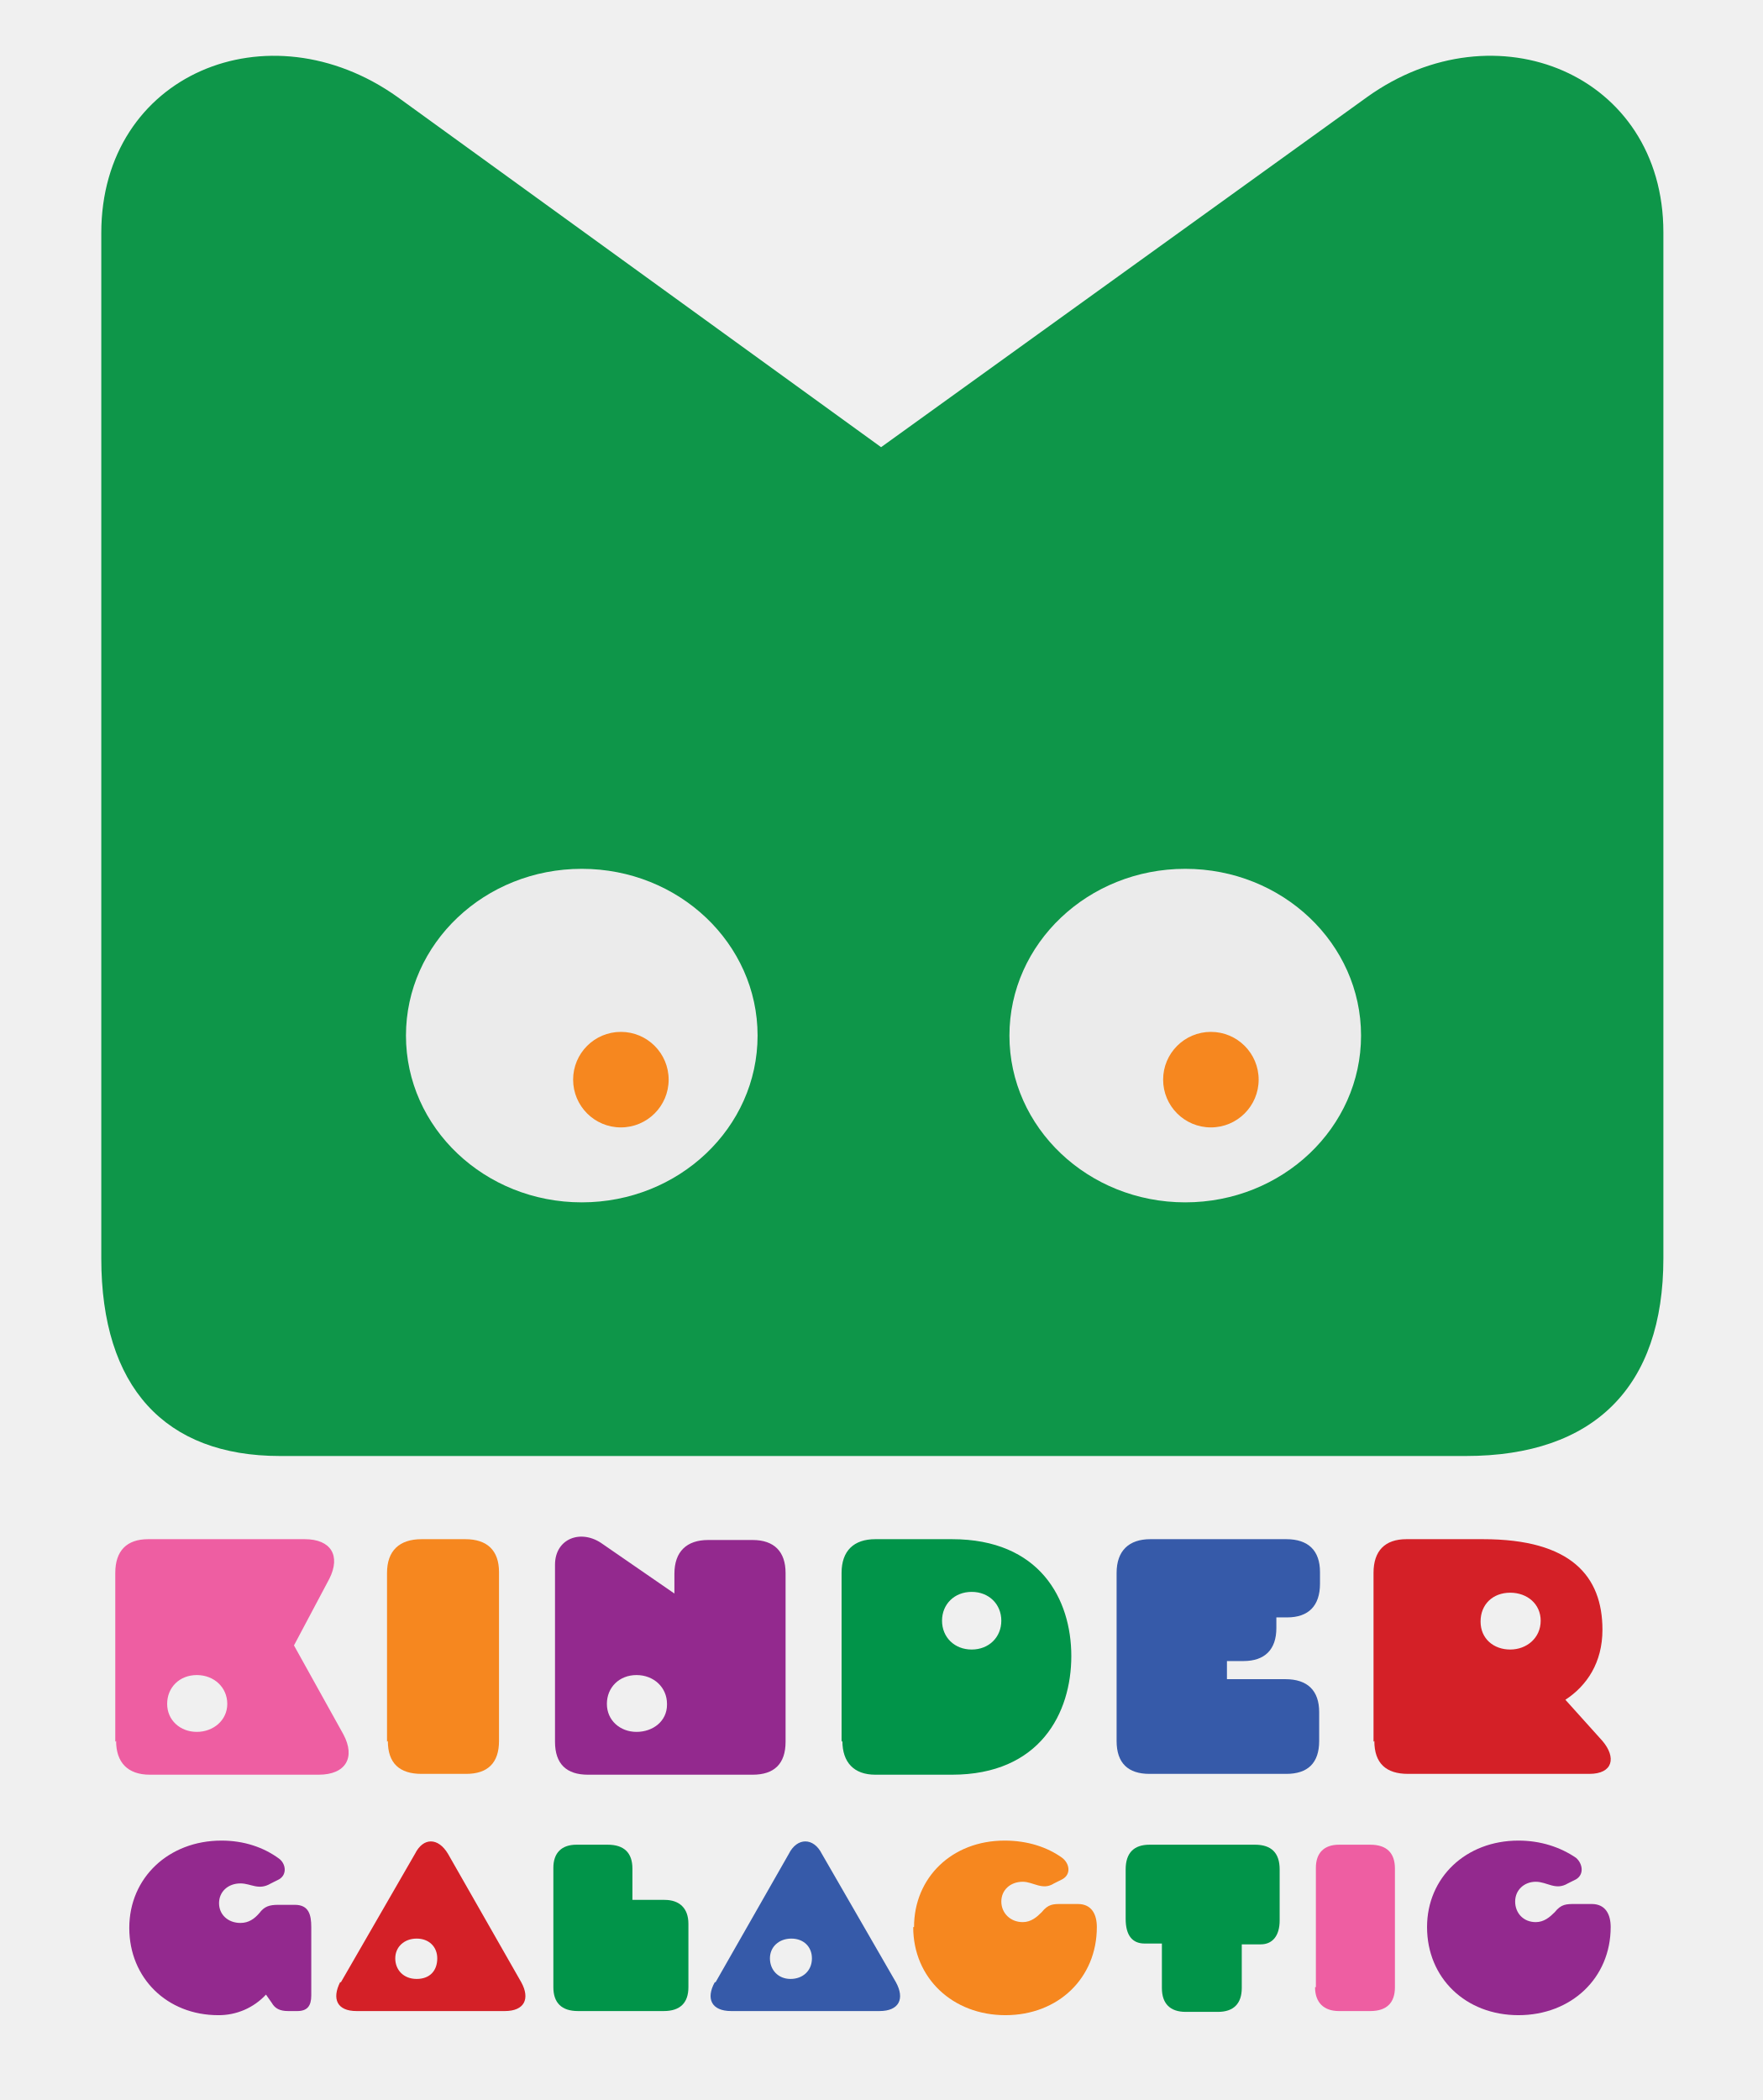
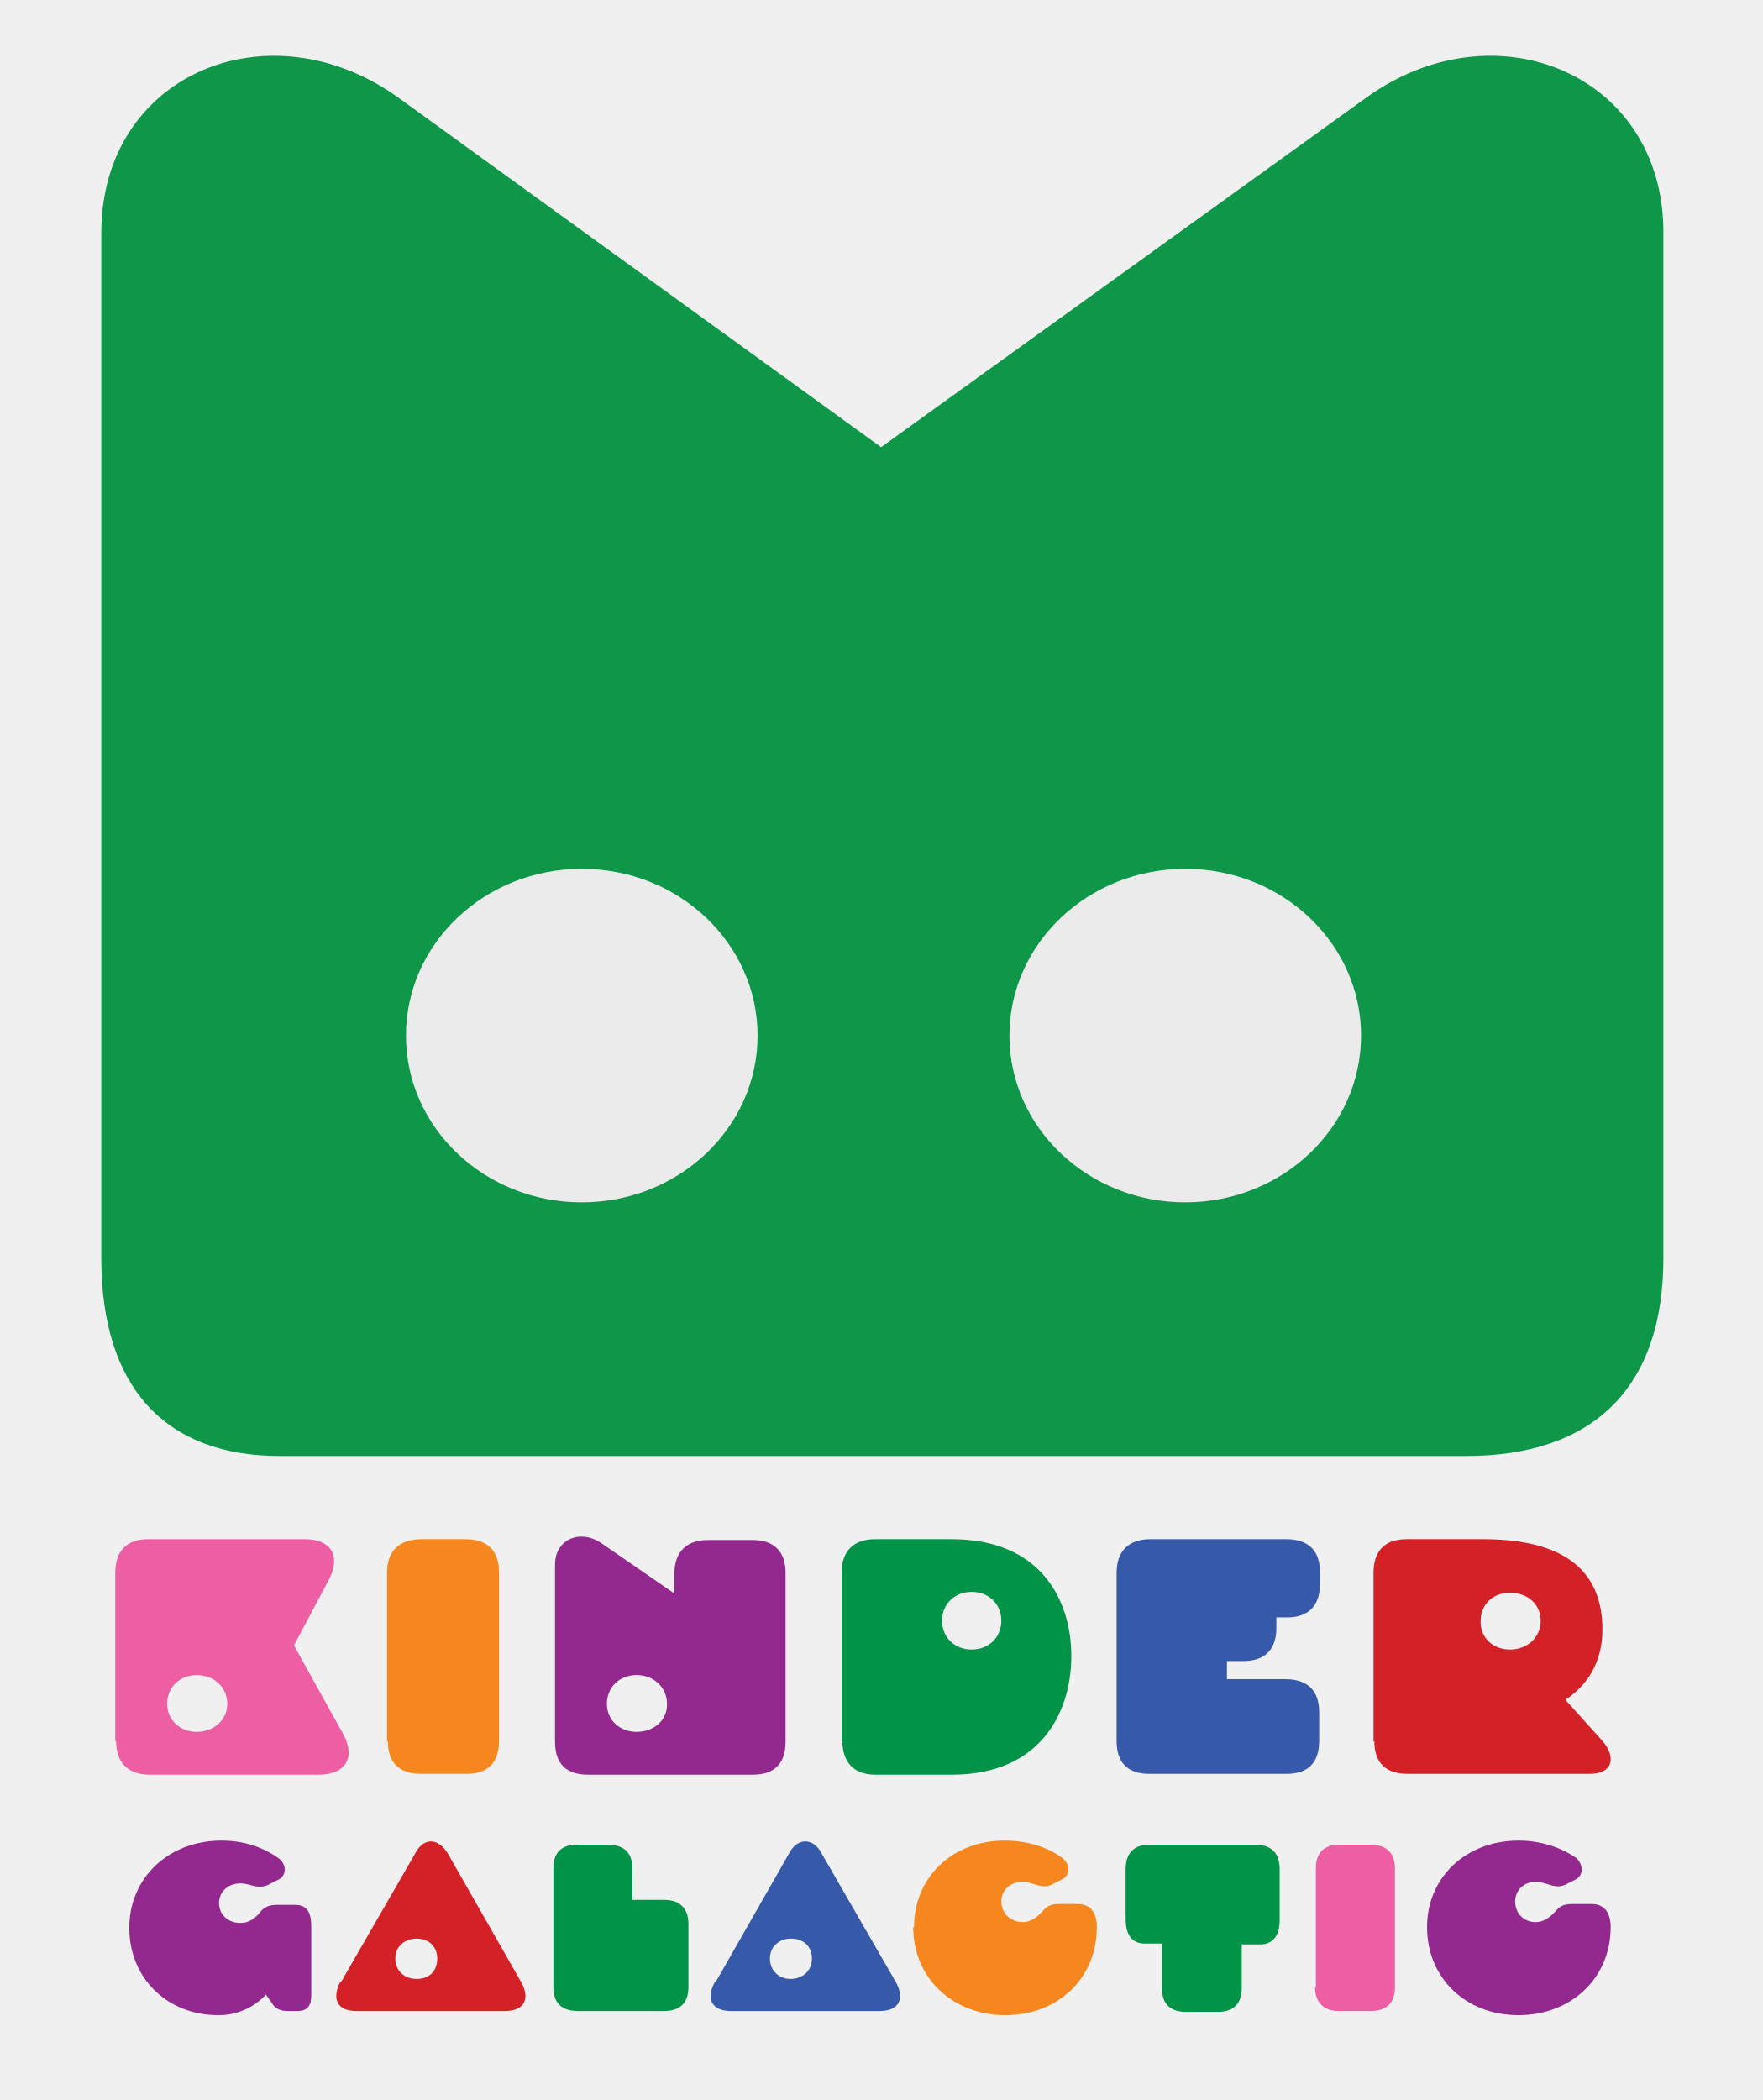
<svg xmlns="http://www.w3.org/2000/svg" viewBox="0 0 214 255">
  <defs>
    <mask id="eye-mask-left">
      <ellipse class="eye-mask eye-mask-left" cx="317.9" cy="644.5" rx="115.7" ry="109.9" fill="white" />
    </mask>
    <mask id="eye-mask-right">
      <ellipse class="eye-mask eye-mask-right" cx="712.7" cy="644.5" rx="115.7" ry="109.9" fill="white" />
    </mask>
  </defs>
  <path d="M14,211.5L14,191C14,188.3 15.4,186.9 18,186.9L37,186.9C40.2,186.9 41.4,188.9 40,191.7L35.7,199.8L41.7,210.6C43.2,213.4 42,215.5 38.7,215.5L18.2,215.5C15.5,215.5 14.1,214 14.1,211.4L14,211.5ZM27.6,206.9C27.6,204.9 26,203.4 23.9,203.4C21.8,203.4 20.3,204.9 20.3,206.9C20.3,208.9 21.9,210.3 23.9,210.3C25.9,210.3 27.6,208.9 27.6,206.9Z" style="fill:rgb(238,94,162);fill-rule:nonzero;" />
  <path d="M47,211.5L47,191C47,188.3 48.5,186.9 51.2,186.9L56.5,186.9C59.2,186.9 60.6,188.3 60.6,190.9L60.6,211.4C60.6,214.1 59.2,215.4 56.6,215.4L51.2,215.4C48.5,215.4 47.1,214.1 47.1,211.4L47,211.5Z" style="fill:rgb(246,135,31);fill-rule:nonzero;" />
  <path d="M67.4,211.5L67.4,190C67.4,186.8 70.6,185.6 73.2,187.5L81.9,193.5L81.9,191.1C81.9,188.4 83.4,187 86,187L91.4,187C94,187 95.4,188.4 95.4,191L95.4,211.5C95.4,214.2 94,215.5 91.4,215.5L71.4,215.5C68.8,215.5 67.4,214.2 67.4,211.5ZM81,206.9C81,204.9 79.4,203.4 77.3,203.4C75.2,203.4 73.7,204.9 73.7,206.9C73.7,208.9 75.3,210.3 77.3,210.3C79.3,210.3 81,209 81,207L81,206.9Z" style="fill:rgb(147,41,142);fill-rule:nonzero;" />
  <path d="M102.2,211.5L102.2,191C102.2,188.3 103.7,186.9 106.3,186.9L115.6,186.9C126.3,186.9 130.1,194.2 130.1,201.1C130.1,208 126.3,215.5 115.6,215.5L106.3,215.5C103.7,215.5 102.3,214 102.3,211.4L102.2,211.5ZM121.6,196.8C121.6,194.8 120.1,193.3 118,193.3C115.9,193.3 114.4,194.8 114.4,196.8C114.4,198.8 115.9,200.3 118,200.3C120.1,200.3 121.6,198.8 121.6,196.8Z" style="fill:rgb(1,148,73);fill-rule:nonzero;" />
  <path d="M135.6,211.5L135.6,191C135.6,188.3 137.1,186.9 139.7,186.9L156.2,186.9C158.9,186.9 160.3,188.3 160.3,190.9L160.3,192.3C160.3,195 158.9,196.4 156.3,196.4L155,196.4L155,197.7C155,200.3 153.6,201.7 151,201.7L149,201.7L149,203.9L156.1,203.9C158.8,203.9 160.2,205.3 160.2,207.9L160.2,211.4C160.2,214.1 158.8,215.4 156.2,215.4L139.6,215.4C137,215.4 135.6,214.1 135.6,211.4L135.6,211.5Z" style="fill:rgb(54,90,169);fill-rule:nonzero;" />
  <path d="M166.8,211.5L166.8,191C166.8,188.3 168.2,186.9 170.8,186.9L180.1,186.9C190.8,186.9 194.6,191.4 194.6,197.9C194.6,201.9 192.7,204.7 190.1,206.4L194.6,211.4C196.3,213.4 195.9,215.4 193,215.4L171,215.4C168.3,215.4 166.9,214.1 166.9,211.4L166.8,211.5ZM187.1,196.8C187.1,194.8 185.5,193.4 183.4,193.4C181.3,193.4 179.8,194.8 179.8,196.9C179.8,199 181.4,200.3 183.4,200.3C185.4,200.3 187.1,198.9 187.1,196.8Z" style="fill:rgb(212,32,39);fill-rule:nonzero;" />
  <path d="M36.1,244.2L35,244.2C34,244.2 33.4,243.9 33,243.2L32.3,242.2C30.806,243.813 28.698,244.722 26.5,244.7C20.3,244.7 15.7,240.2 15.7,234.1C15.7,228 20.5,223.5 26.9,223.5C29.6,223.5 32,224.3 33.9,225.7C34.7,226.3 34.9,227.6 33.9,228.2L32.9,228.7C31.4,229.6 30.5,228.7 29.2,228.7C27.7,228.7 26.6,229.7 26.6,231.1C26.6,232.5 27.7,233.5 29.2,233.5C30.2,233.5 30.9,233 31.5,232.3C32.1,231.5 32.7,231.3 33.8,231.3L35.8,231.3C37.5,231.3 37.8,232.5 37.8,234L37.8,242.3C37.8,243.6 37.3,244.2 36.1,244.2Z" style="fill:rgb(147,41,142);fill-rule:nonzero;" />
  <path d="M41.4,240.7L50.4,225.1C51.4,223.1 53.2,223.1 54.4,225.1L63.3,240.7C64.4,242.7 63.7,244.2 61.3,244.2L43.3,244.2C40.9,244.2 40.3,242.7 41.3,240.7L41.4,240.7ZM53.1,237.8C53.1,236.4 52.1,235.4 50.6,235.4C49.1,235.4 48,236.4 48,237.8C48,239.2 49,240.3 50.6,240.3C52.2,240.3 53.1,239.3 53.1,237.8Z" style="fill:rgb(212,32,39);fill-rule:nonzero;" />
  <path d="M67.2,241.3L67.2,226.8C67.2,225 68.2,224 70,224L73.8,224C75.8,224 76.8,225 76.8,226.9L76.8,230.7L80.7,230.7C82.5,230.7 83.6,231.7 83.6,233.6L83.6,241.3C83.6,243.2 82.6,244.2 80.6,244.2L70.2,244.2C68.2,244.2 67.2,243.2 67.2,241.3Z" style="fill:rgb(1,148,73);fill-rule:nonzero;" />
  <path d="M86.9,240.7L95.8,225.1C96.8,223.1 98.8,223.1 99.8,225.1L108.8,240.7C109.9,242.7 109.2,244.2 106.8,244.2L88.8,244.2C86.4,244.2 85.7,242.7 86.8,240.7L86.9,240.7ZM98.6,237.8C98.6,236.4 97.6,235.4 96.1,235.4C94.6,235.4 93.5,236.4 93.5,237.8C93.5,239.2 94.5,240.3 96,240.3C97.5,240.3 98.6,239.3 98.6,237.8Z" style="fill:rgb(54,90,169);fill-rule:nonzero;" />
  <path d="M111,234C111,228 115.6,223.5 122,223.5C124.8,223.5 127.2,224.3 129,225.6C129.9,226.3 130.1,227.6 129,228.2L128,228.7C126.6,229.6 125.5,228.5 124.2,228.5C122.7,228.5 121.6,229.5 121.6,230.9C121.6,232.3 122.7,233.4 124.2,233.4C125.2,233.4 125.9,232.8 126.5,232.2C127.3,231.2 127.9,231.2 128.9,231.2L130.9,231.2C132.6,231.2 133.2,232.5 133.2,234C133.2,240.2 128.5,244.7 122.1,244.7C115.7,244.7 110.9,240.2 110.9,234L111,234Z" style="fill:rgb(246,135,31);fill-rule:nonzero;" />
  <path d="M141.1,241.4L141.1,236L139,236C137.5,236 136.7,235 136.7,233L136.7,227C136.7,225 137.7,224 139.6,224L152.4,224C154.4,224 155.4,225 155.4,227L155.4,233.2C155.4,235.1 154.5,236.1 153.1,236.1L150.8,236.1L150.8,241.4C150.8,243.3 149.8,244.3 147.9,244.3L144,244.3C142.1,244.3 141.1,243.3 141.1,241.4Z" style="fill:rgb(1,148,73);fill-rule:nonzero;" />
  <path d="M159.8,241.3L159.8,226.8C159.8,225 160.8,224 162.6,224L166.4,224C168.4,224 169.4,225 169.4,226.9L169.4,241.3C169.4,243.2 168.4,244.2 166.4,244.2L162.6,244.2C160.8,244.2 159.7,243.2 159.7,241.3L159.8,241.3Z" style="fill:rgb(238,94,162);fill-rule:nonzero;" />
  <path d="M173.3,234C173.3,228 178,223.5 184.4,223.5C187.1,223.5 189.5,224.3 191.4,225.6C192.2,226.3 192.4,227.6 191.4,228.2L190.4,228.7C188.9,229.6 187.9,228.5 186.5,228.5C185.1,228.5 184,229.5 184,230.9C184,232.3 185,233.4 186.5,233.4C187.5,233.4 188.2,232.8 188.8,232.2C189.6,231.2 190.2,231.2 191.3,231.2L193.3,231.2C195,231.2 195.6,232.5 195.6,234C195.6,240.2 190.8,244.7 184.4,244.7C178,244.7 173.3,240.2 173.3,234Z" style="fill:rgb(147,41,142);fill-rule:nonzero;" />
  <path d="M12.3,152.8L12.3,28.3C12.3,9 32.6,0.6 48.3,11.8L107,54.3L166,11.8C181.6,0.6 202,9 202,28.2L202,152.8C202,168.4 193.6,176.8 178,176.8L34,176.8C20,176.8 12.3,168.4 12.3,152.8Z" style="fill:rgb(14,150,73);fill-rule:nonzero;" />
  <ellipse class="eye eye-left" cx="70.65" cy="125.75" rx="21.35" ry="20.25" style="fill:rgb(235,235,235);" />
-   <circle class="pupil pupil-left" cx="75.4" cy="131.1" r="5.8" style="fill:rgb(246,135,31);" />
+   <circle class="pupil pupil-left" cx="75.4" cy="131.1" r="5.8" style="fill:rgb(246,135,31);" mask="url(#eye-mask-left)" />
  <ellipse class="eye eye-right" cx="143.935" cy="125.75" rx="21.35" ry="20.25" style="fill:rgb(235,235,235);" />
-   <circle class="pupil pupil-right" cx="147.05" cy="131.1" r="5.8" style="fill:rgb(246,135,31);" />
+   <circle class="pupil pupil-right" cx="147.05" cy="131.1" r="5.8" style="fill:rgb(246,135,31);" mask="url(#eye-mask-right)" />
</svg>
